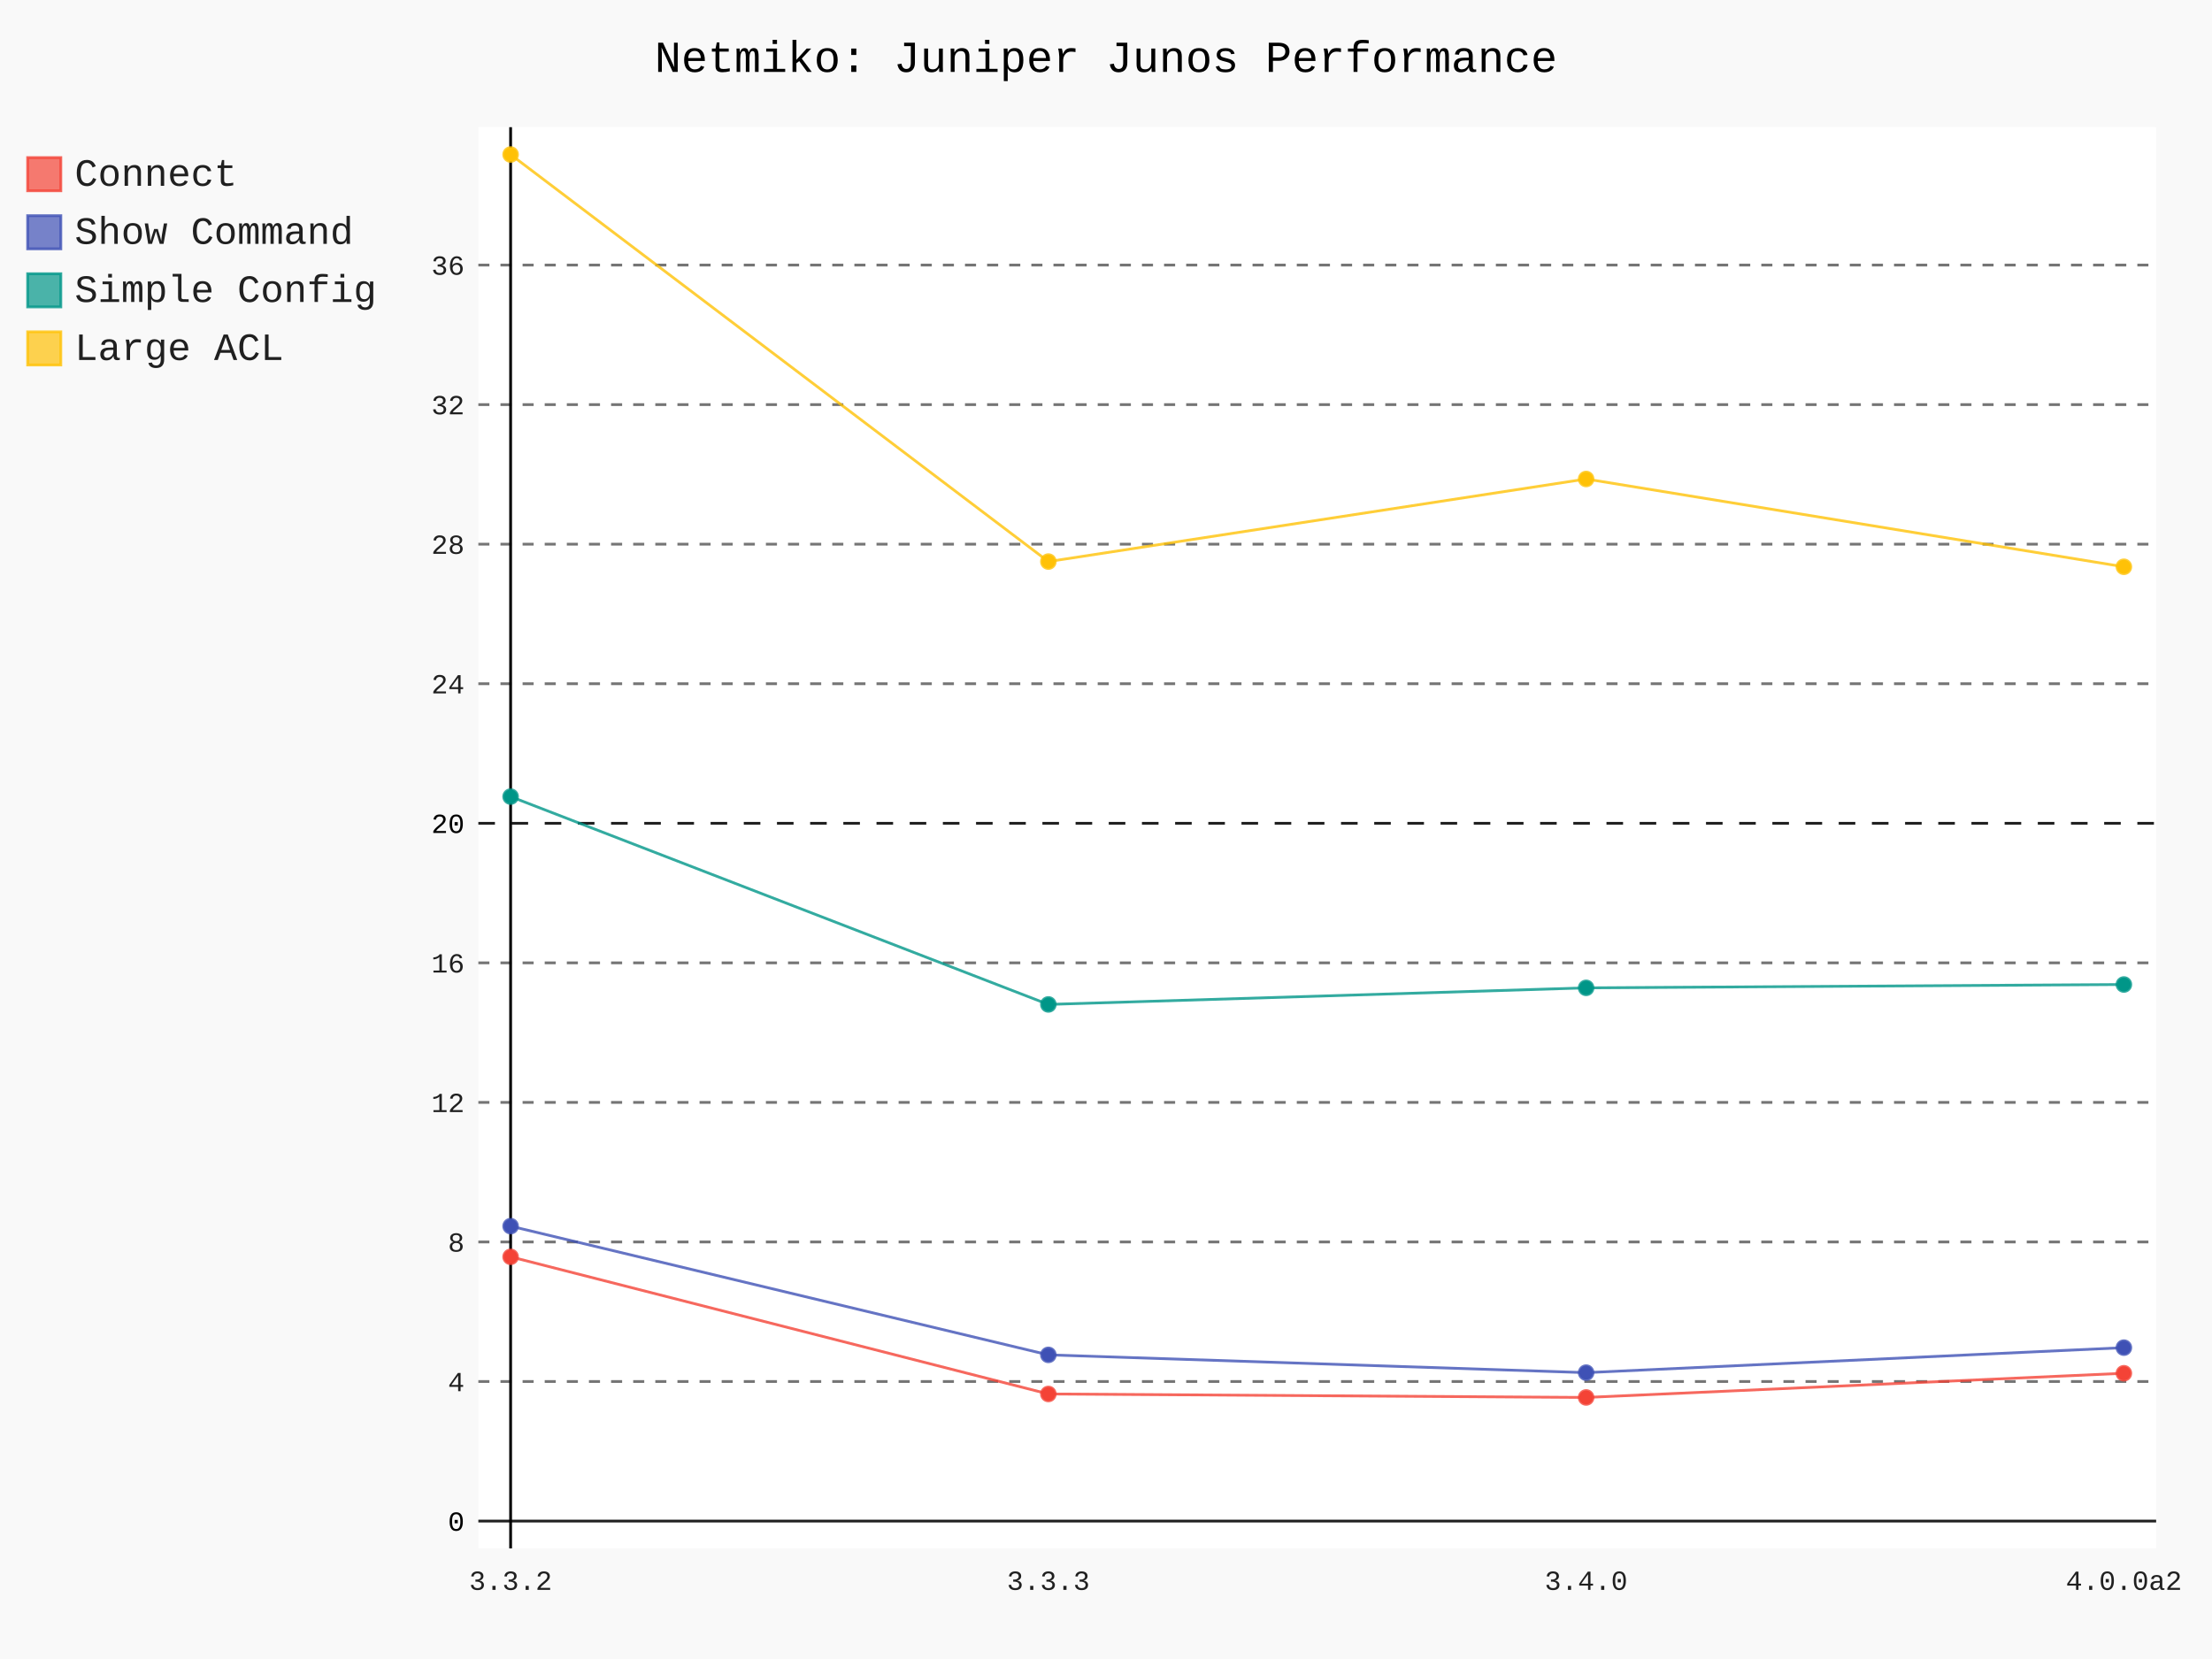
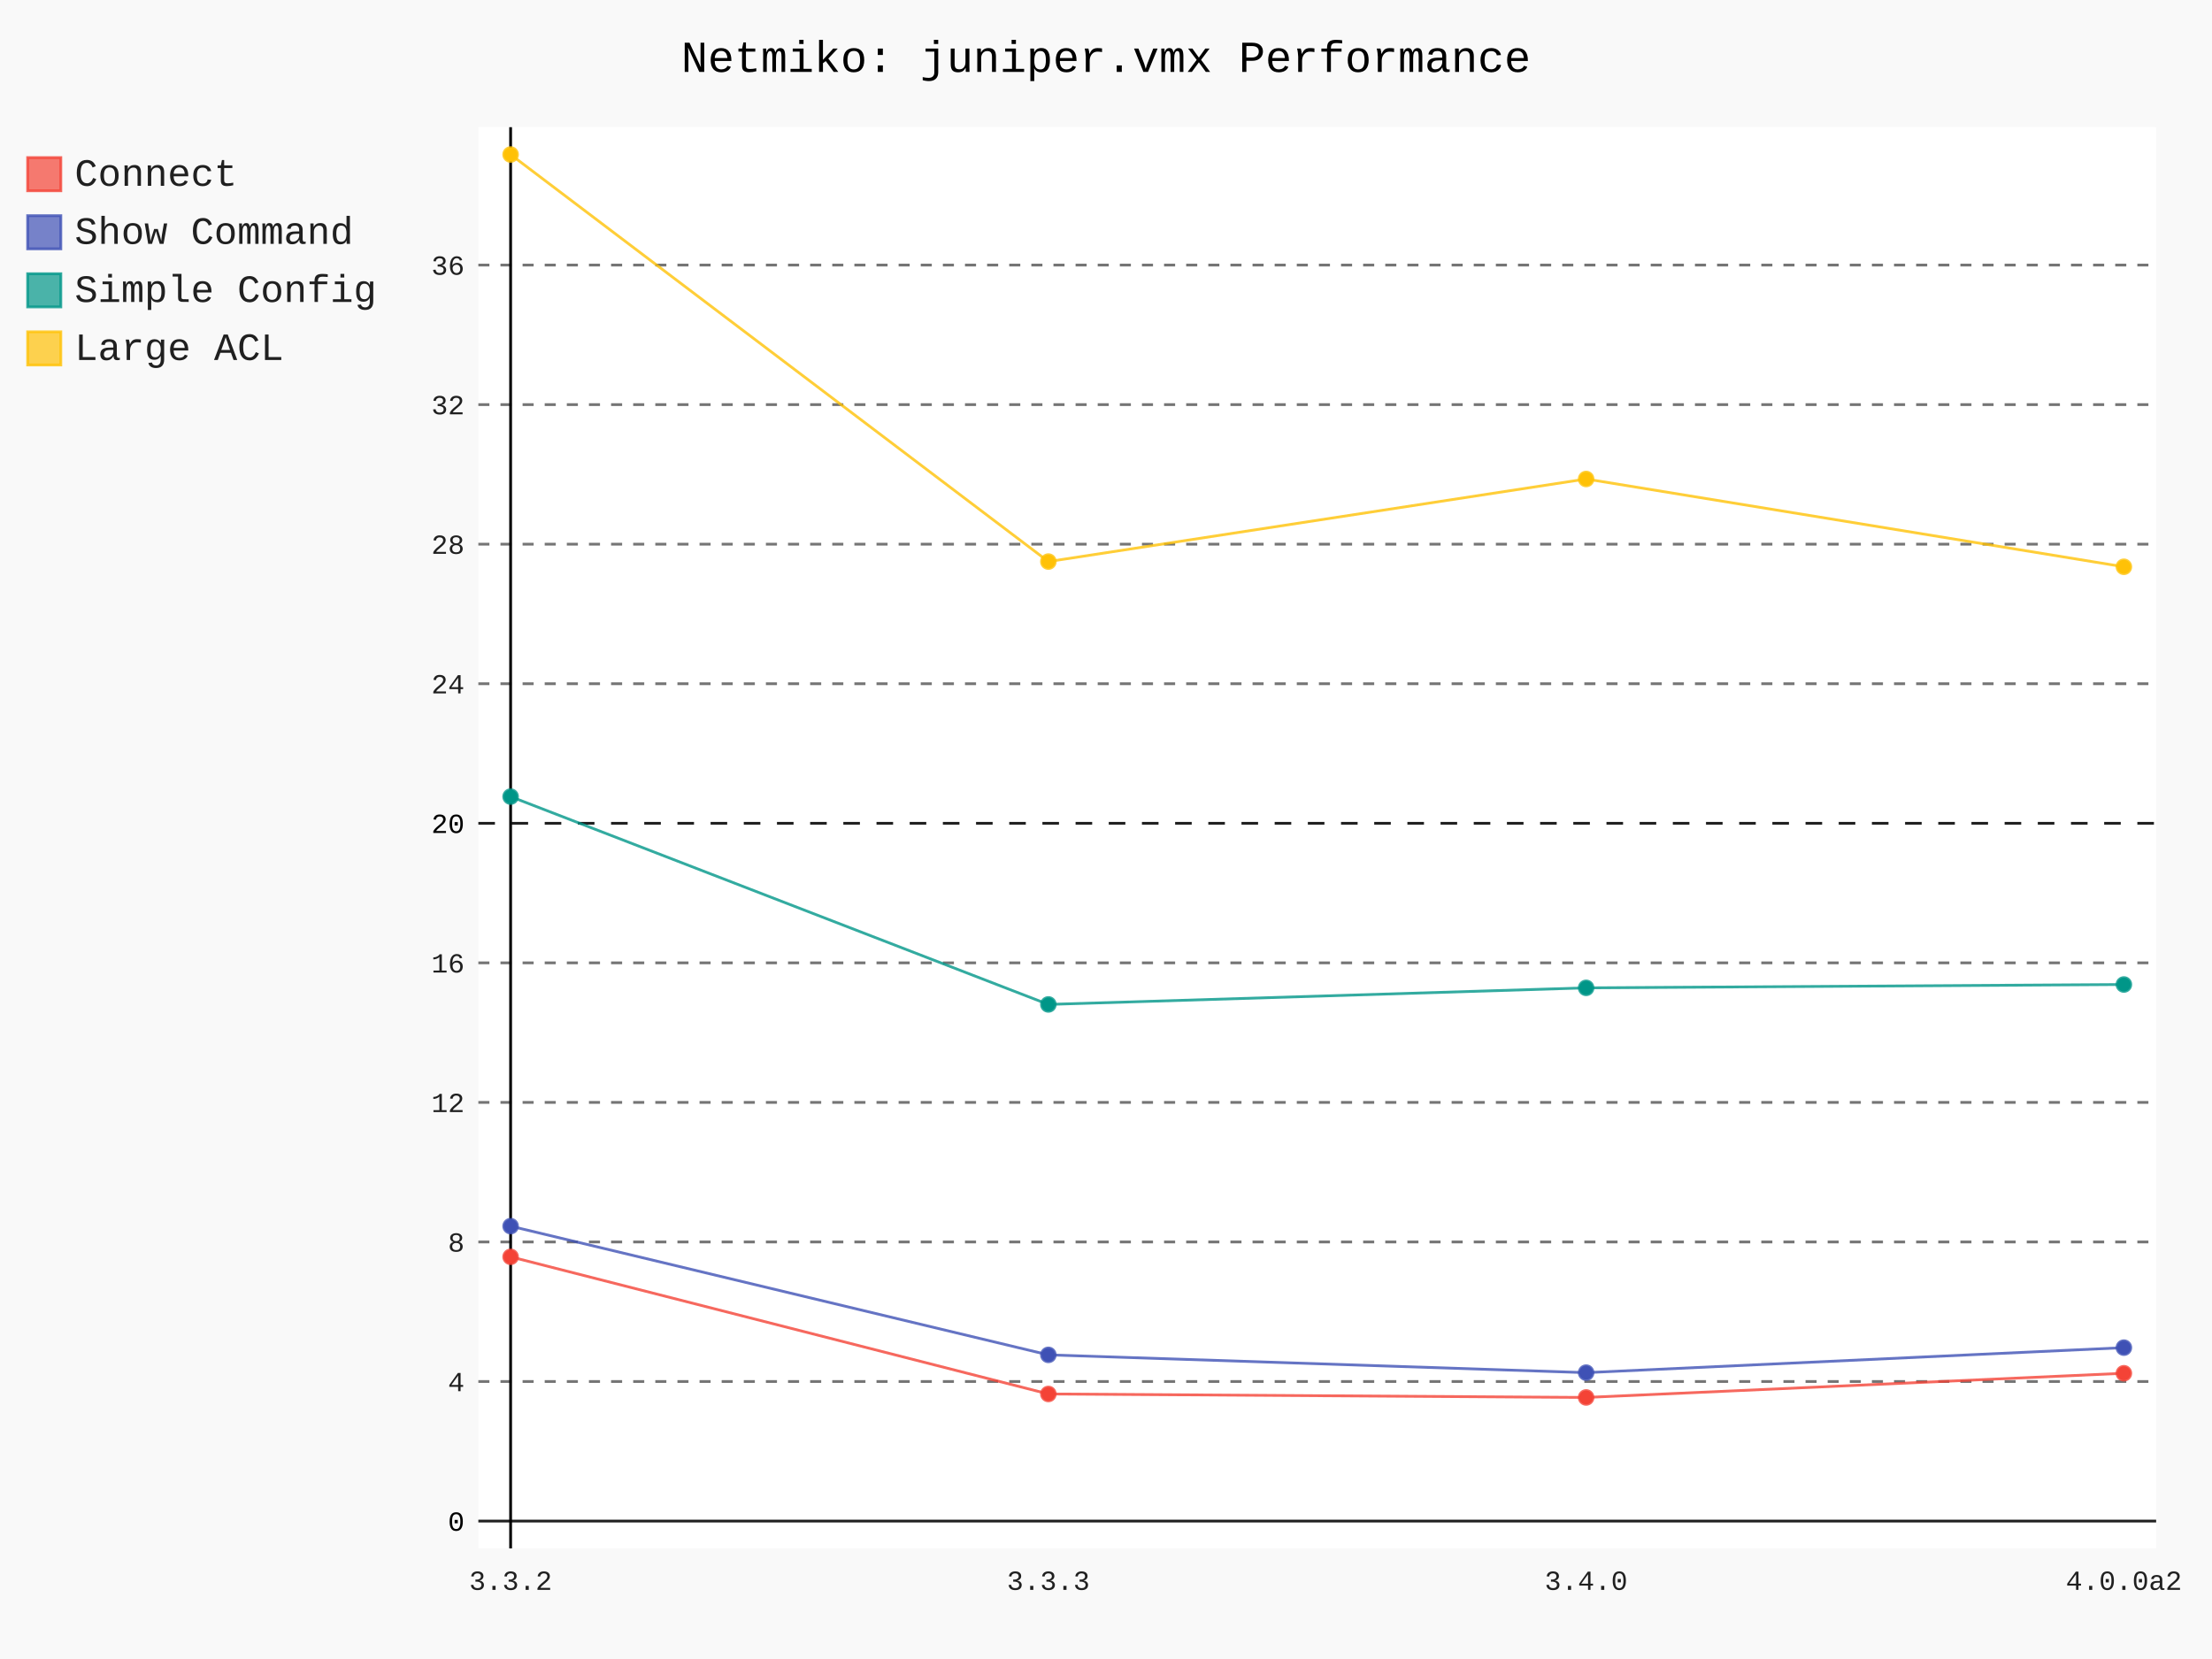
- <svg xmlns="http://www.w3.org/2000/svg" id="chart-9b31cb8e-6e15-41d4-9a35-1d46ed0e4e27" class="pygal-chart" viewBox="0 0 800 600">
+ <svg xmlns="http://www.w3.org/2000/svg" class="pygal-chart" id="chart-d2858a96-bb35-4763-be28-a4eb47679d71" viewBox="0 0 800 600">
  <defs>
-     <style type="text/css">#chart-9b31cb8e-6e15-41d4-9a35-1d46ed0e4e27{-webkit-user-select:none;-webkit-font-smoothing:antialiased;font-family:Consolas,"Liberation Mono",Menlo,Courier,monospace}#chart-9b31cb8e-6e15-41d4-9a35-1d46ed0e4e27 .title{font-family:Consolas,"Liberation Mono",Menlo,Courier,monospace;font-size:16px}#chart-9b31cb8e-6e15-41d4-9a35-1d46ed0e4e27 .legends .legend text{font-family:Consolas,"Liberation Mono",Menlo,Courier,monospace;font-size:14px}#chart-9b31cb8e-6e15-41d4-9a35-1d46ed0e4e27 .axis text{font-family:Consolas,"Liberation Mono",Menlo,Courier,monospace;font-size:10px}#chart-9b31cb8e-6e15-41d4-9a35-1d46ed0e4e27 .axis text.major{font-family:Consolas,"Liberation Mono",Menlo,Courier,monospace;font-size:10px}#chart-9b31cb8e-6e15-41d4-9a35-1d46ed0e4e27 .text-overlay text.value{font-family:Consolas,"Liberation Mono",Menlo,Courier,monospace;font-size:16px}#chart-9b31cb8e-6e15-41d4-9a35-1d46ed0e4e27 .text-overlay text.label{font-family:Consolas,"Liberation Mono",Menlo,Courier,monospace;font-size:10px}#chart-9b31cb8e-6e15-41d4-9a35-1d46ed0e4e27 .tooltip{font-family:Consolas,"Liberation Mono",Menlo,Courier,monospace;font-size:14px}#chart-9b31cb8e-6e15-41d4-9a35-1d46ed0e4e27 text.no_data{font-family:Consolas,"Liberation Mono",Menlo,Courier,monospace;font-size:64px}
- #chart-9b31cb8e-6e15-41d4-9a35-1d46ed0e4e27{background-color:rgba(249,249,249,1)}#chart-9b31cb8e-6e15-41d4-9a35-1d46ed0e4e27 path,#chart-9b31cb8e-6e15-41d4-9a35-1d46ed0e4e27 line,#chart-9b31cb8e-6e15-41d4-9a35-1d46ed0e4e27 rect,#chart-9b31cb8e-6e15-41d4-9a35-1d46ed0e4e27 circle{-webkit-transition:150ms;-moz-transition:150ms;transition:150ms}#chart-9b31cb8e-6e15-41d4-9a35-1d46ed0e4e27 .graph &gt; .background{fill:rgba(249,249,249,1)}#chart-9b31cb8e-6e15-41d4-9a35-1d46ed0e4e27 .plot &gt; .background{fill:rgba(255,255,255,1)}#chart-9b31cb8e-6e15-41d4-9a35-1d46ed0e4e27 .graph{fill:rgba(0,0,0,.87)}#chart-9b31cb8e-6e15-41d4-9a35-1d46ed0e4e27 text.no_data{fill:rgba(0,0,0,1)}#chart-9b31cb8e-6e15-41d4-9a35-1d46ed0e4e27 .title{fill:rgba(0,0,0,1)}#chart-9b31cb8e-6e15-41d4-9a35-1d46ed0e4e27 .legends .legend text{fill:rgba(0,0,0,.87)}#chart-9b31cb8e-6e15-41d4-9a35-1d46ed0e4e27 .legends .legend:hover text{fill:rgba(0,0,0,1)}#chart-9b31cb8e-6e15-41d4-9a35-1d46ed0e4e27 .axis .line{stroke:rgba(0,0,0,1)}#chart-9b31cb8e-6e15-41d4-9a35-1d46ed0e4e27 .axis .guide.line{stroke:rgba(0,0,0,.54)}#chart-9b31cb8e-6e15-41d4-9a35-1d46ed0e4e27 .axis .major.line{stroke:rgba(0,0,0,.87)}#chart-9b31cb8e-6e15-41d4-9a35-1d46ed0e4e27 .axis text.major{fill:rgba(0,0,0,1)}#chart-9b31cb8e-6e15-41d4-9a35-1d46ed0e4e27 .axis.y .guides:hover .guide.line,#chart-9b31cb8e-6e15-41d4-9a35-1d46ed0e4e27 .line-graph .axis.x .guides:hover .guide.line,#chart-9b31cb8e-6e15-41d4-9a35-1d46ed0e4e27 .stackedline-graph .axis.x .guides:hover .guide.line,#chart-9b31cb8e-6e15-41d4-9a35-1d46ed0e4e27 .xy-graph .axis.x .guides:hover .guide.line{stroke:rgba(0,0,0,1)}#chart-9b31cb8e-6e15-41d4-9a35-1d46ed0e4e27 .axis .guides:hover text{fill:rgba(0,0,0,1)}#chart-9b31cb8e-6e15-41d4-9a35-1d46ed0e4e27 .reactive{fill-opacity:.7;stroke-opacity:.8}#chart-9b31cb8e-6e15-41d4-9a35-1d46ed0e4e27 .ci{stroke:rgba(0,0,0,.87)}#chart-9b31cb8e-6e15-41d4-9a35-1d46ed0e4e27 .reactive.active,#chart-9b31cb8e-6e15-41d4-9a35-1d46ed0e4e27 .active .reactive{fill-opacity:.8;stroke-opacity:.9;stroke-width:4}#chart-9b31cb8e-6e15-41d4-9a35-1d46ed0e4e27 .ci .reactive.active{stroke-width:1.5}#chart-9b31cb8e-6e15-41d4-9a35-1d46ed0e4e27 .series text{fill:rgba(0,0,0,1)}#chart-9b31cb8e-6e15-41d4-9a35-1d46ed0e4e27 .tooltip rect{fill:rgba(255,255,255,1);stroke:rgba(0,0,0,1);-webkit-transition:opacity 150ms;-moz-transition:opacity 150ms;transition:opacity 150ms}#chart-9b31cb8e-6e15-41d4-9a35-1d46ed0e4e27 .tooltip .label{fill:rgba(0,0,0,.87)}#chart-9b31cb8e-6e15-41d4-9a35-1d46ed0e4e27 .tooltip .label{fill:rgba(0,0,0,.87)}#chart-9b31cb8e-6e15-41d4-9a35-1d46ed0e4e27 .tooltip .legend{font-size:.8em;fill:rgba(0,0,0,.54)}#chart-9b31cb8e-6e15-41d4-9a35-1d46ed0e4e27 .tooltip .x_label{font-size:.6em;fill:rgba(0,0,0,1)}#chart-9b31cb8e-6e15-41d4-9a35-1d46ed0e4e27 .tooltip .xlink{font-size:.5em;text-decoration:underline}#chart-9b31cb8e-6e15-41d4-9a35-1d46ed0e4e27 .tooltip .value{font-size:1.5em}#chart-9b31cb8e-6e15-41d4-9a35-1d46ed0e4e27 .bound{font-size:.5em}#chart-9b31cb8e-6e15-41d4-9a35-1d46ed0e4e27 .max-value{font-size:.75em;fill:rgba(0,0,0,.54)}#chart-9b31cb8e-6e15-41d4-9a35-1d46ed0e4e27 .map-element{fill:rgba(255,255,255,1);stroke:rgba(0,0,0,.54) !important}#chart-9b31cb8e-6e15-41d4-9a35-1d46ed0e4e27 .map-element .reactive{fill-opacity:inherit;stroke-opacity:inherit}#chart-9b31cb8e-6e15-41d4-9a35-1d46ed0e4e27 .color-0,#chart-9b31cb8e-6e15-41d4-9a35-1d46ed0e4e27 .color-0 a:visited{stroke:#F44336;fill:#F44336}#chart-9b31cb8e-6e15-41d4-9a35-1d46ed0e4e27 .color-1,#chart-9b31cb8e-6e15-41d4-9a35-1d46ed0e4e27 .color-1 a:visited{stroke:#3F51B5;fill:#3F51B5}#chart-9b31cb8e-6e15-41d4-9a35-1d46ed0e4e27 .color-2,#chart-9b31cb8e-6e15-41d4-9a35-1d46ed0e4e27 .color-2 a:visited{stroke:#009688;fill:#009688}#chart-9b31cb8e-6e15-41d4-9a35-1d46ed0e4e27 .color-3,#chart-9b31cb8e-6e15-41d4-9a35-1d46ed0e4e27 .color-3 a:visited{stroke:#FFC107;fill:#FFC107}#chart-9b31cb8e-6e15-41d4-9a35-1d46ed0e4e27 .text-overlay .color-0 text{fill:black}#chart-9b31cb8e-6e15-41d4-9a35-1d46ed0e4e27 .text-overlay .color-1 text{fill:black}#chart-9b31cb8e-6e15-41d4-9a35-1d46ed0e4e27 .text-overlay .color-2 text{fill:black}#chart-9b31cb8e-6e15-41d4-9a35-1d46ed0e4e27 .text-overlay .color-3 text{fill:black}
- #chart-9b31cb8e-6e15-41d4-9a35-1d46ed0e4e27 text.no_data{text-anchor:middle}#chart-9b31cb8e-6e15-41d4-9a35-1d46ed0e4e27 .guide.line{fill:none}#chart-9b31cb8e-6e15-41d4-9a35-1d46ed0e4e27 .centered{text-anchor:middle}#chart-9b31cb8e-6e15-41d4-9a35-1d46ed0e4e27 .title{text-anchor:middle}#chart-9b31cb8e-6e15-41d4-9a35-1d46ed0e4e27 .legends .legend text{fill-opacity:1}#chart-9b31cb8e-6e15-41d4-9a35-1d46ed0e4e27 .axis.x text{text-anchor:middle}#chart-9b31cb8e-6e15-41d4-9a35-1d46ed0e4e27 .axis.x:not(.web) text[transform]{text-anchor:start}#chart-9b31cb8e-6e15-41d4-9a35-1d46ed0e4e27 .axis.x:not(.web) text[transform].backwards{text-anchor:end}#chart-9b31cb8e-6e15-41d4-9a35-1d46ed0e4e27 .axis.y text{text-anchor:end}#chart-9b31cb8e-6e15-41d4-9a35-1d46ed0e4e27 .axis.y text[transform].backwards{text-anchor:start}#chart-9b31cb8e-6e15-41d4-9a35-1d46ed0e4e27 .axis.y2 text{text-anchor:start}#chart-9b31cb8e-6e15-41d4-9a35-1d46ed0e4e27 .axis.y2 text[transform].backwards{text-anchor:end}#chart-9b31cb8e-6e15-41d4-9a35-1d46ed0e4e27 .axis .guide.line{stroke-dasharray:4,4}#chart-9b31cb8e-6e15-41d4-9a35-1d46ed0e4e27 .axis .major.guide.line{stroke-dasharray:6,6}#chart-9b31cb8e-6e15-41d4-9a35-1d46ed0e4e27 .horizontal .axis.y .guide.line,#chart-9b31cb8e-6e15-41d4-9a35-1d46ed0e4e27 .horizontal .axis.y2 .guide.line,#chart-9b31cb8e-6e15-41d4-9a35-1d46ed0e4e27 .vertical .axis.x .guide.line{opacity:0}#chart-9b31cb8e-6e15-41d4-9a35-1d46ed0e4e27 .horizontal .axis.always_show .guide.line,#chart-9b31cb8e-6e15-41d4-9a35-1d46ed0e4e27 .vertical .axis.always_show .guide.line{opacity:1 !important}#chart-9b31cb8e-6e15-41d4-9a35-1d46ed0e4e27 .axis.y .guides:hover .guide.line,#chart-9b31cb8e-6e15-41d4-9a35-1d46ed0e4e27 .axis.y2 .guides:hover .guide.line,#chart-9b31cb8e-6e15-41d4-9a35-1d46ed0e4e27 .axis.x .guides:hover .guide.line{opacity:1}#chart-9b31cb8e-6e15-41d4-9a35-1d46ed0e4e27 .axis .guides:hover text{opacity:1}#chart-9b31cb8e-6e15-41d4-9a35-1d46ed0e4e27 .nofill{fill:none}#chart-9b31cb8e-6e15-41d4-9a35-1d46ed0e4e27 .subtle-fill{fill-opacity:.2}#chart-9b31cb8e-6e15-41d4-9a35-1d46ed0e4e27 .dot{stroke-width:1px;fill-opacity:1}#chart-9b31cb8e-6e15-41d4-9a35-1d46ed0e4e27 .dot.active{stroke-width:5px}#chart-9b31cb8e-6e15-41d4-9a35-1d46ed0e4e27 .dot.negative{fill:transparent}#chart-9b31cb8e-6e15-41d4-9a35-1d46ed0e4e27 text,#chart-9b31cb8e-6e15-41d4-9a35-1d46ed0e4e27 tspan{stroke:none !important}#chart-9b31cb8e-6e15-41d4-9a35-1d46ed0e4e27 .series text.active{opacity:1}#chart-9b31cb8e-6e15-41d4-9a35-1d46ed0e4e27 .tooltip rect{fill-opacity:.95;stroke-width:.5}#chart-9b31cb8e-6e15-41d4-9a35-1d46ed0e4e27 .tooltip text{fill-opacity:1}#chart-9b31cb8e-6e15-41d4-9a35-1d46ed0e4e27 .showable{visibility:hidden}#chart-9b31cb8e-6e15-41d4-9a35-1d46ed0e4e27 .showable.shown{visibility:visible}#chart-9b31cb8e-6e15-41d4-9a35-1d46ed0e4e27 .gauge-background{fill:rgba(229,229,229,1);stroke:none}#chart-9b31cb8e-6e15-41d4-9a35-1d46ed0e4e27 .bg-lines{stroke:rgba(249,249,249,1);stroke-width:2px}</style>
+     <style type="text/css">#chart-d2858a96-bb35-4763-be28-a4eb47679d71{-webkit-user-select:none;-webkit-font-smoothing:antialiased;font-family:Consolas,"Liberation Mono",Menlo,Courier,monospace}#chart-d2858a96-bb35-4763-be28-a4eb47679d71 .title{font-family:Consolas,"Liberation Mono",Menlo,Courier,monospace;font-size:16px}#chart-d2858a96-bb35-4763-be28-a4eb47679d71 .legends .legend text{font-family:Consolas,"Liberation Mono",Menlo,Courier,monospace;font-size:14px}#chart-d2858a96-bb35-4763-be28-a4eb47679d71 .axis text{font-family:Consolas,"Liberation Mono",Menlo,Courier,monospace;font-size:10px}#chart-d2858a96-bb35-4763-be28-a4eb47679d71 .axis text.major{font-family:Consolas,"Liberation Mono",Menlo,Courier,monospace;font-size:10px}#chart-d2858a96-bb35-4763-be28-a4eb47679d71 .text-overlay text.value{font-family:Consolas,"Liberation Mono",Menlo,Courier,monospace;font-size:16px}#chart-d2858a96-bb35-4763-be28-a4eb47679d71 .text-overlay text.label{font-family:Consolas,"Liberation Mono",Menlo,Courier,monospace;font-size:10px}#chart-d2858a96-bb35-4763-be28-a4eb47679d71 .tooltip{font-family:Consolas,"Liberation Mono",Menlo,Courier,monospace;font-size:14px}#chart-d2858a96-bb35-4763-be28-a4eb47679d71 text.no_data{font-family:Consolas,"Liberation Mono",Menlo,Courier,monospace;font-size:64px}
+ #chart-d2858a96-bb35-4763-be28-a4eb47679d71{background-color:rgba(249,249,249,1)}#chart-d2858a96-bb35-4763-be28-a4eb47679d71 path,#chart-d2858a96-bb35-4763-be28-a4eb47679d71 line,#chart-d2858a96-bb35-4763-be28-a4eb47679d71 rect,#chart-d2858a96-bb35-4763-be28-a4eb47679d71 circle{-webkit-transition:150ms;-moz-transition:150ms;transition:150ms}#chart-d2858a96-bb35-4763-be28-a4eb47679d71 .graph &gt; .background{fill:rgba(249,249,249,1)}#chart-d2858a96-bb35-4763-be28-a4eb47679d71 .plot &gt; .background{fill:rgba(255,255,255,1)}#chart-d2858a96-bb35-4763-be28-a4eb47679d71 .graph{fill:rgba(0,0,0,.87)}#chart-d2858a96-bb35-4763-be28-a4eb47679d71 text.no_data{fill:rgba(0,0,0,1)}#chart-d2858a96-bb35-4763-be28-a4eb47679d71 .title{fill:rgba(0,0,0,1)}#chart-d2858a96-bb35-4763-be28-a4eb47679d71 .legends .legend text{fill:rgba(0,0,0,.87)}#chart-d2858a96-bb35-4763-be28-a4eb47679d71 .legends .legend:hover text{fill:rgba(0,0,0,1)}#chart-d2858a96-bb35-4763-be28-a4eb47679d71 .axis .line{stroke:rgba(0,0,0,1)}#chart-d2858a96-bb35-4763-be28-a4eb47679d71 .axis .guide.line{stroke:rgba(0,0,0,.54)}#chart-d2858a96-bb35-4763-be28-a4eb47679d71 .axis .major.line{stroke:rgba(0,0,0,.87)}#chart-d2858a96-bb35-4763-be28-a4eb47679d71 .axis text.major{fill:rgba(0,0,0,1)}#chart-d2858a96-bb35-4763-be28-a4eb47679d71 .axis.y .guides:hover .guide.line,#chart-d2858a96-bb35-4763-be28-a4eb47679d71 .line-graph .axis.x .guides:hover .guide.line,#chart-d2858a96-bb35-4763-be28-a4eb47679d71 .stackedline-graph .axis.x .guides:hover .guide.line,#chart-d2858a96-bb35-4763-be28-a4eb47679d71 .xy-graph .axis.x .guides:hover .guide.line{stroke:rgba(0,0,0,1)}#chart-d2858a96-bb35-4763-be28-a4eb47679d71 .axis .guides:hover text{fill:rgba(0,0,0,1)}#chart-d2858a96-bb35-4763-be28-a4eb47679d71 .reactive{fill-opacity:.7;stroke-opacity:.8}#chart-d2858a96-bb35-4763-be28-a4eb47679d71 .ci{stroke:rgba(0,0,0,.87)}#chart-d2858a96-bb35-4763-be28-a4eb47679d71 .reactive.active,#chart-d2858a96-bb35-4763-be28-a4eb47679d71 .active .reactive{fill-opacity:.8;stroke-opacity:.9;stroke-width:4}#chart-d2858a96-bb35-4763-be28-a4eb47679d71 .ci .reactive.active{stroke-width:1.5}#chart-d2858a96-bb35-4763-be28-a4eb47679d71 .series text{fill:rgba(0,0,0,1)}#chart-d2858a96-bb35-4763-be28-a4eb47679d71 .tooltip rect{fill:rgba(255,255,255,1);stroke:rgba(0,0,0,1);-webkit-transition:opacity 150ms;-moz-transition:opacity 150ms;transition:opacity 150ms}#chart-d2858a96-bb35-4763-be28-a4eb47679d71 .tooltip .label{fill:rgba(0,0,0,.87)}#chart-d2858a96-bb35-4763-be28-a4eb47679d71 .tooltip .label{fill:rgba(0,0,0,.87)}#chart-d2858a96-bb35-4763-be28-a4eb47679d71 .tooltip .legend{font-size:.8em;fill:rgba(0,0,0,.54)}#chart-d2858a96-bb35-4763-be28-a4eb47679d71 .tooltip .x_label{font-size:.6em;fill:rgba(0,0,0,1)}#chart-d2858a96-bb35-4763-be28-a4eb47679d71 .tooltip .xlink{font-size:.5em;text-decoration:underline}#chart-d2858a96-bb35-4763-be28-a4eb47679d71 .tooltip .value{font-size:1.5em}#chart-d2858a96-bb35-4763-be28-a4eb47679d71 .bound{font-size:.5em}#chart-d2858a96-bb35-4763-be28-a4eb47679d71 .max-value{font-size:.75em;fill:rgba(0,0,0,.54)}#chart-d2858a96-bb35-4763-be28-a4eb47679d71 .map-element{fill:rgba(255,255,255,1);stroke:rgba(0,0,0,.54) !important}#chart-d2858a96-bb35-4763-be28-a4eb47679d71 .map-element .reactive{fill-opacity:inherit;stroke-opacity:inherit}#chart-d2858a96-bb35-4763-be28-a4eb47679d71 .color-0,#chart-d2858a96-bb35-4763-be28-a4eb47679d71 .color-0 a:visited{stroke:#F44336;fill:#F44336}#chart-d2858a96-bb35-4763-be28-a4eb47679d71 .color-1,#chart-d2858a96-bb35-4763-be28-a4eb47679d71 .color-1 a:visited{stroke:#3F51B5;fill:#3F51B5}#chart-d2858a96-bb35-4763-be28-a4eb47679d71 .color-2,#chart-d2858a96-bb35-4763-be28-a4eb47679d71 .color-2 a:visited{stroke:#009688;fill:#009688}#chart-d2858a96-bb35-4763-be28-a4eb47679d71 .color-3,#chart-d2858a96-bb35-4763-be28-a4eb47679d71 .color-3 a:visited{stroke:#FFC107;fill:#FFC107}#chart-d2858a96-bb35-4763-be28-a4eb47679d71 .text-overlay .color-0 text{fill:black}#chart-d2858a96-bb35-4763-be28-a4eb47679d71 .text-overlay .color-1 text{fill:black}#chart-d2858a96-bb35-4763-be28-a4eb47679d71 .text-overlay .color-2 text{fill:black}#chart-d2858a96-bb35-4763-be28-a4eb47679d71 .text-overlay .color-3 text{fill:black}
+ #chart-d2858a96-bb35-4763-be28-a4eb47679d71 text.no_data{text-anchor:middle}#chart-d2858a96-bb35-4763-be28-a4eb47679d71 .guide.line{fill:none}#chart-d2858a96-bb35-4763-be28-a4eb47679d71 .centered{text-anchor:middle}#chart-d2858a96-bb35-4763-be28-a4eb47679d71 .title{text-anchor:middle}#chart-d2858a96-bb35-4763-be28-a4eb47679d71 .legends .legend text{fill-opacity:1}#chart-d2858a96-bb35-4763-be28-a4eb47679d71 .axis.x text{text-anchor:middle}#chart-d2858a96-bb35-4763-be28-a4eb47679d71 .axis.x:not(.web) text[transform]{text-anchor:start}#chart-d2858a96-bb35-4763-be28-a4eb47679d71 .axis.x:not(.web) text[transform].backwards{text-anchor:end}#chart-d2858a96-bb35-4763-be28-a4eb47679d71 .axis.y text{text-anchor:end}#chart-d2858a96-bb35-4763-be28-a4eb47679d71 .axis.y text[transform].backwards{text-anchor:start}#chart-d2858a96-bb35-4763-be28-a4eb47679d71 .axis.y2 text{text-anchor:start}#chart-d2858a96-bb35-4763-be28-a4eb47679d71 .axis.y2 text[transform].backwards{text-anchor:end}#chart-d2858a96-bb35-4763-be28-a4eb47679d71 .axis .guide.line{stroke-dasharray:4,4}#chart-d2858a96-bb35-4763-be28-a4eb47679d71 .axis .major.guide.line{stroke-dasharray:6,6}#chart-d2858a96-bb35-4763-be28-a4eb47679d71 .horizontal .axis.y .guide.line,#chart-d2858a96-bb35-4763-be28-a4eb47679d71 .horizontal .axis.y2 .guide.line,#chart-d2858a96-bb35-4763-be28-a4eb47679d71 .vertical .axis.x .guide.line{opacity:0}#chart-d2858a96-bb35-4763-be28-a4eb47679d71 .horizontal .axis.always_show .guide.line,#chart-d2858a96-bb35-4763-be28-a4eb47679d71 .vertical .axis.always_show .guide.line{opacity:1 !important}#chart-d2858a96-bb35-4763-be28-a4eb47679d71 .axis.y .guides:hover .guide.line,#chart-d2858a96-bb35-4763-be28-a4eb47679d71 .axis.y2 .guides:hover .guide.line,#chart-d2858a96-bb35-4763-be28-a4eb47679d71 .axis.x .guides:hover .guide.line{opacity:1}#chart-d2858a96-bb35-4763-be28-a4eb47679d71 .axis .guides:hover text{opacity:1}#chart-d2858a96-bb35-4763-be28-a4eb47679d71 .nofill{fill:none}#chart-d2858a96-bb35-4763-be28-a4eb47679d71 .subtle-fill{fill-opacity:.2}#chart-d2858a96-bb35-4763-be28-a4eb47679d71 .dot{stroke-width:1px;fill-opacity:1}#chart-d2858a96-bb35-4763-be28-a4eb47679d71 .dot.active{stroke-width:5px}#chart-d2858a96-bb35-4763-be28-a4eb47679d71 .dot.negative{fill:transparent}#chart-d2858a96-bb35-4763-be28-a4eb47679d71 text,#chart-d2858a96-bb35-4763-be28-a4eb47679d71 tspan{stroke:none !important}#chart-d2858a96-bb35-4763-be28-a4eb47679d71 .series text.active{opacity:1}#chart-d2858a96-bb35-4763-be28-a4eb47679d71 .tooltip rect{fill-opacity:.95;stroke-width:.5}#chart-d2858a96-bb35-4763-be28-a4eb47679d71 .tooltip text{fill-opacity:1}#chart-d2858a96-bb35-4763-be28-a4eb47679d71 .showable{visibility:hidden}#chart-d2858a96-bb35-4763-be28-a4eb47679d71 .showable.shown{visibility:visible}#chart-d2858a96-bb35-4763-be28-a4eb47679d71 .gauge-background{fill:rgba(229,229,229,1);stroke:none}#chart-d2858a96-bb35-4763-be28-a4eb47679d71 .bg-lines{stroke:rgba(249,249,249,1);stroke-width:2px}</style>
  </defs>
  <g class="graph line-graph vertical">
-     <rect x="0" y="0" width="800" height="600" class="background" />
-     <g transform="translate(173, 46)" class="plot">
-       <rect x="0" y="0" width="606.8" height="514" class="background" />
+     <rect class="background" height="600" width="800" x="0" y="0" />
+     <g class="plot" transform="translate(173, 46)">
+       <rect class="background" height="514" width="606.8" x="0" y="0" />
      <g class="axis y always_show">
        <g class="guides">
-           <path d="M0 504.115 h606.8" class="axis major line" />
-           <text x="-5" y="507.615" class="major">0</text>
+           <path class="axis major line" d="M0 504.115 h606.8" />
+           <text class="major" x="-5" y="507.615">0</text>
        </g>
        <g class="guides">
-           <path d="M0 453.643 h606.8" class="guide line" />
-           <text x="-5" y="457.143" class="">4</text>
+           <path class="guide line" d="M0 453.643 h606.8" />
+           <text class="" x="-5" y="457.143">4</text>
        </g>
        <g class="guides">
-           <path d="M0 403.171 h606.8" class="guide line" />
-           <text x="-5" y="406.671" class="">8</text>
+           <path class="guide line" d="M0 403.171 h606.8" />
+           <text class="" x="-5" y="406.671">8</text>
        </g>
        <g class="guides">
-           <path d="M0 352.699 h606.8" class="guide line" />
-           <text x="-5" y="356.199" class="">12</text>
+           <path class="guide line" d="M0 352.699 h606.8" />
+           <text class="" x="-5" y="356.199">12</text>
        </g>
        <g class="guides">
-           <path d="M0 302.227 h606.8" class="guide line" />
-           <text x="-5" y="305.727" class="">16</text>
+           <path class="guide line" d="M0 302.227 h606.8" />
+           <text class="" x="-5" y="305.727">16</text>
        </g>
        <g class="guides">
-           <path d="M0 251.755 h606.8" class="major guide line" />
-           <text x="-5" y="255.255" class="major">20</text>
+           <path class="major guide line" d="M0 251.755 h606.8" />
+           <text class="major" x="-5" y="255.255">20</text>
        </g>
        <g class="guides">
-           <path d="M0 201.282 h606.8" class="guide line" />
-           <text x="-5" y="204.782" class="">24</text>
+           <path class="guide line" d="M0 201.282 h606.8" />
+           <text class="" x="-5" y="204.782">24</text>
        </g>
        <g class="guides">
-           <path d="M0 150.81 h606.8" class="guide line" />
-           <text x="-5" y="154.31" class="">28</text>
+           <path class="guide line" d="M0 150.81 h606.8" />
+           <text class="" x="-5" y="154.31">28</text>
        </g>
        <g class="guides">
-           <path d="M0 100.338 h606.8" class="guide line" />
-           <text x="-5" y="103.838" class="">32</text>
+           <path class="guide line" d="M0 100.338 h606.8" />
+           <text class="" x="-5" y="103.838">32</text>
        </g>
        <g class="guides">
-           <path d="M0 49.866 h606.8" class="guide line" />
-           <text x="-5" y="53.366" class="">36</text>
+           <path class="guide line" d="M0 49.866 h606.8" />
+           <text class="" x="-5" y="53.366">36</text>
        </g>
      </g>
      <g class="axis x">
        <g class="guides">
-           <path d="M11.669 0 v514" class="line" />
-           <text x="11.669" y="529.0" class="">3.3.2</text>
+           <path class="line" d="M11.669 0 v514" />
+           <text class="" x="11.669" y="529.0">3.3.2</text>
        </g>
        <g class="guides">
-           <path d="M206.156 0 v514" class="guide line" />
-           <text x="206.156" y="529.0" class="">3.3.3</text>
+           <path class="guide line" d="M206.156 0 v514" />
+           <text class="" x="206.156" y="529.0">3.3.3</text>
        </g>
        <g class="guides">
-           <path d="M400.644 0 v514" class="guide line" />
-           <text x="400.644" y="529.0" class="">3.4.0</text>
+           <path class="guide line" d="M400.644 0 v514" />
+           <text class="" x="400.644" y="529.0">3.4.0</text>
        </g>
        <g class="guides">
-           <path d="M595.131 0 v514" class="guide line" />
-           <text x="595.131" y="529.0" class="">4.0.0a2</text>
+           <path class="guide line" d="M595.131 0 v514" />
+           <text class="" x="595.131" y="529.0">4.0.0a2</text>
        </g>
      </g>
      <g class="series serie-0 color-0">
-         <path d="M11.669 408.548 L206.156 458.147 400.644 459.408 595.131 450.659" class="line reactive nofill" />
+         <path class="line reactive nofill" d="M11.669 408.548 L206.156 458.147 400.644 459.408 595.131 450.659" />
      </g>
      <g class="series serie-1 color-1">
-         <path d="M11.669 397.453 L206.156 444.008 400.644 450.437 595.131 441.396" class="line reactive nofill" />
+         <path class="line reactive nofill" d="M11.669 397.453 L206.156 444.008 400.644 450.437 595.131 441.396" />
      </g>
      <g class="series serie-2 color-2">
-         <path d="M11.669 242.106 L206.156 317.266 400.644 311.272 595.131 310.061" class="line reactive nofill" />
+         <path class="line reactive nofill" d="M11.669 242.106 L206.156 317.266 400.644 311.272 595.131 310.061" />
      </g>
      <g class="series serie-3 color-3">
-         <path d="M11.669 9.885 L206.156 157.103 400.644 127.235 595.131 158.988" class="line reactive nofill" />
+         <path class="line reactive nofill" d="M11.669 9.885 L206.156 157.103 400.644 127.235 595.131 158.988" />
      </g>
    </g>
    <g class="titles">
-       <text x="400.0" y="26" class="title plot_title">Netmiko: Juniper Junos Performance</text>
+       <text class="title plot_title" x="400.0" y="26">Netmiko: juniper.vmx Performance</text>
    </g>
-     <g transform="translate(173, 46)" class="plot overlay">
+     <g class="plot overlay" transform="translate(173, 46)">
      <g class="series serie-0 color-0">
        <g class="dots">
-           <circle cx="11.669" cy="408.548" r="2.5" class="dot reactive tooltip-trigger" />
+           <circle class="dot reactive tooltip-trigger" cx="11.669" cy="408.548" r="2.5" />
        </g>
        <g class="dots">
-           <circle cx="206.156" cy="458.147" r="2.5" class="dot reactive tooltip-trigger" />
+           <circle class="dot reactive tooltip-trigger" cx="206.156" cy="458.147" r="2.5" />
        </g>
        <g class="dots">
-           <circle cx="400.644" cy="459.408" r="2.5" class="dot reactive tooltip-trigger" />
+           <circle class="dot reactive tooltip-trigger" cx="400.644" cy="459.408" r="2.5" />
        </g>
        <g class="dots">
-           <circle cx="595.131" cy="450.659" r="2.5" class="dot reactive tooltip-trigger" />
+           <circle class="dot reactive tooltip-trigger" cx="595.131" cy="450.659" r="2.5" />
        </g>
      </g>
      <g class="series serie-1 color-1">
        <g class="dots">
-           <circle cx="11.669" cy="397.453" r="2.5" class="dot reactive tooltip-trigger" />
+           <circle class="dot reactive tooltip-trigger" cx="11.669" cy="397.453" r="2.5" />
        </g>
        <g class="dots">
-           <circle cx="206.156" cy="444.008" r="2.5" class="dot reactive tooltip-trigger" />
+           <circle class="dot reactive tooltip-trigger" cx="206.156" cy="444.008" r="2.5" />
        </g>
        <g class="dots">
-           <circle cx="400.644" cy="450.437" r="2.5" class="dot reactive tooltip-trigger" />
+           <circle class="dot reactive tooltip-trigger" cx="400.644" cy="450.437" r="2.5" />
        </g>
        <g class="dots">
-           <circle cx="595.131" cy="441.396" r="2.5" class="dot reactive tooltip-trigger" />
+           <circle class="dot reactive tooltip-trigger" cx="595.131" cy="441.396" r="2.5" />
        </g>
      </g>
      <g class="series serie-2 color-2">
        <g class="dots">
-           <circle cx="11.669" cy="242.106" r="2.5" class="dot reactive tooltip-trigger" />
+           <circle class="dot reactive tooltip-trigger" cx="11.669" cy="242.106" r="2.5" />
        </g>
        <g class="dots">
-           <circle cx="206.156" cy="317.266" r="2.5" class="dot reactive tooltip-trigger" />
+           <circle class="dot reactive tooltip-trigger" cx="206.156" cy="317.266" r="2.5" />
        </g>
        <g class="dots">
-           <circle cx="400.644" cy="311.272" r="2.5" class="dot reactive tooltip-trigger" />
+           <circle class="dot reactive tooltip-trigger" cx="400.644" cy="311.272" r="2.5" />
        </g>
        <g class="dots">
-           <circle cx="595.131" cy="310.061" r="2.5" class="dot reactive tooltip-trigger" />
+           <circle class="dot reactive tooltip-trigger" cx="595.131" cy="310.061" r="2.5" />
        </g>
      </g>
      <g class="series serie-3 color-3">
        <g class="dots">
-           <circle cx="11.669" cy="9.885" r="2.5" class="dot reactive tooltip-trigger" />
+           <circle class="dot reactive tooltip-trigger" cx="11.669" cy="9.885" r="2.5" />
        </g>
        <g class="dots">
-           <circle cx="206.156" cy="157.103" r="2.5" class="dot reactive tooltip-trigger" />
+           <circle class="dot reactive tooltip-trigger" cx="206.156" cy="157.103" r="2.5" />
        </g>
        <g class="dots">
-           <circle cx="400.644" cy="127.235" r="2.5" class="dot reactive tooltip-trigger" />
+           <circle class="dot reactive tooltip-trigger" cx="400.644" cy="127.235" r="2.5" />
        </g>
        <g class="dots">
-           <circle cx="595.131" cy="158.988" r="2.5" class="dot reactive tooltip-trigger" />
+           <circle class="dot reactive tooltip-trigger" cx="595.131" cy="158.988" r="2.5" />
        </g>
      </g>
    </g>
-     <g transform="translate(173, 46)" class="plot text-overlay">
+     <g class="plot text-overlay" transform="translate(173, 46)">
      <g class="series serie-0 color-0" />
      <g class="series serie-1 color-1" />
      <g class="series serie-2 color-2" />
      <g class="series serie-3 color-3" />
    </g>
-     <g transform="translate(173, 46)" class="plot tooltip-overlay">
-       <g transform="translate(0 0)" style="opacity: 0" class="tooltip">
-         <rect rx="0" ry="0" width="0" height="0" class="tooltip-box" />
+     <g class="plot tooltip-overlay" transform="translate(173, 46)">
+       <g class="tooltip" style="opacity: 0" transform="translate(0 0)">
+         <rect class="tooltip-box" height="0" rx="0" ry="0" width="0" />
        <g class="text" />
      </g>
    </g>
-     <g transform="translate(10, 56)" class="legends">
-       <g id="activate-serie-0" class="legend reactive activate-serie">
-         <rect x="0.0" y="1.0" width="12" height="12" class="color-0 reactive" />
+     <g class="legends" transform="translate(10, 56)">
+       <g class="legend reactive activate-serie" id="activate-serie-0">
+         <rect class="color-0 reactive" height="12" width="12" x="0.0" y="1.0" />
        <text x="17.0" y="11.2">Connect</text>
      </g>
-       <g id="activate-serie-1" class="legend reactive activate-serie">
-         <rect x="0.0" y="22.0" width="12" height="12" class="color-1 reactive" />
+       <g class="legend reactive activate-serie" id="activate-serie-1">
+         <rect class="color-1 reactive" height="12" width="12" x="0.0" y="22.0" />
        <text x="17.0" y="32.2">Show Command</text>
      </g>
-       <g id="activate-serie-2" class="legend reactive activate-serie">
-         <rect x="0.0" y="43.0" width="12" height="12" class="color-2 reactive" />
+       <g class="legend reactive activate-serie" id="activate-serie-2">
+         <rect class="color-2 reactive" height="12" width="12" x="0.0" y="43.0" />
        <text x="17.0" y="53.2">Simple Config</text>
      </g>
-       <g id="activate-serie-3" class="legend reactive activate-serie">
-         <rect x="0.0" y="64.0" width="12" height="12" class="color-3 reactive" />
+       <g class="legend reactive activate-serie" id="activate-serie-3">
+         <rect class="color-3 reactive" height="12" width="12" x="0.0" y="64.0" />
        <text x="17.0" y="74.2">Large ACL</text>
      </g>
    </g>
-     <g transform="translate(790, 56)" class="legends" />
+     <g class="legends" transform="translate(790, 56)" />
  </g>
</svg>
